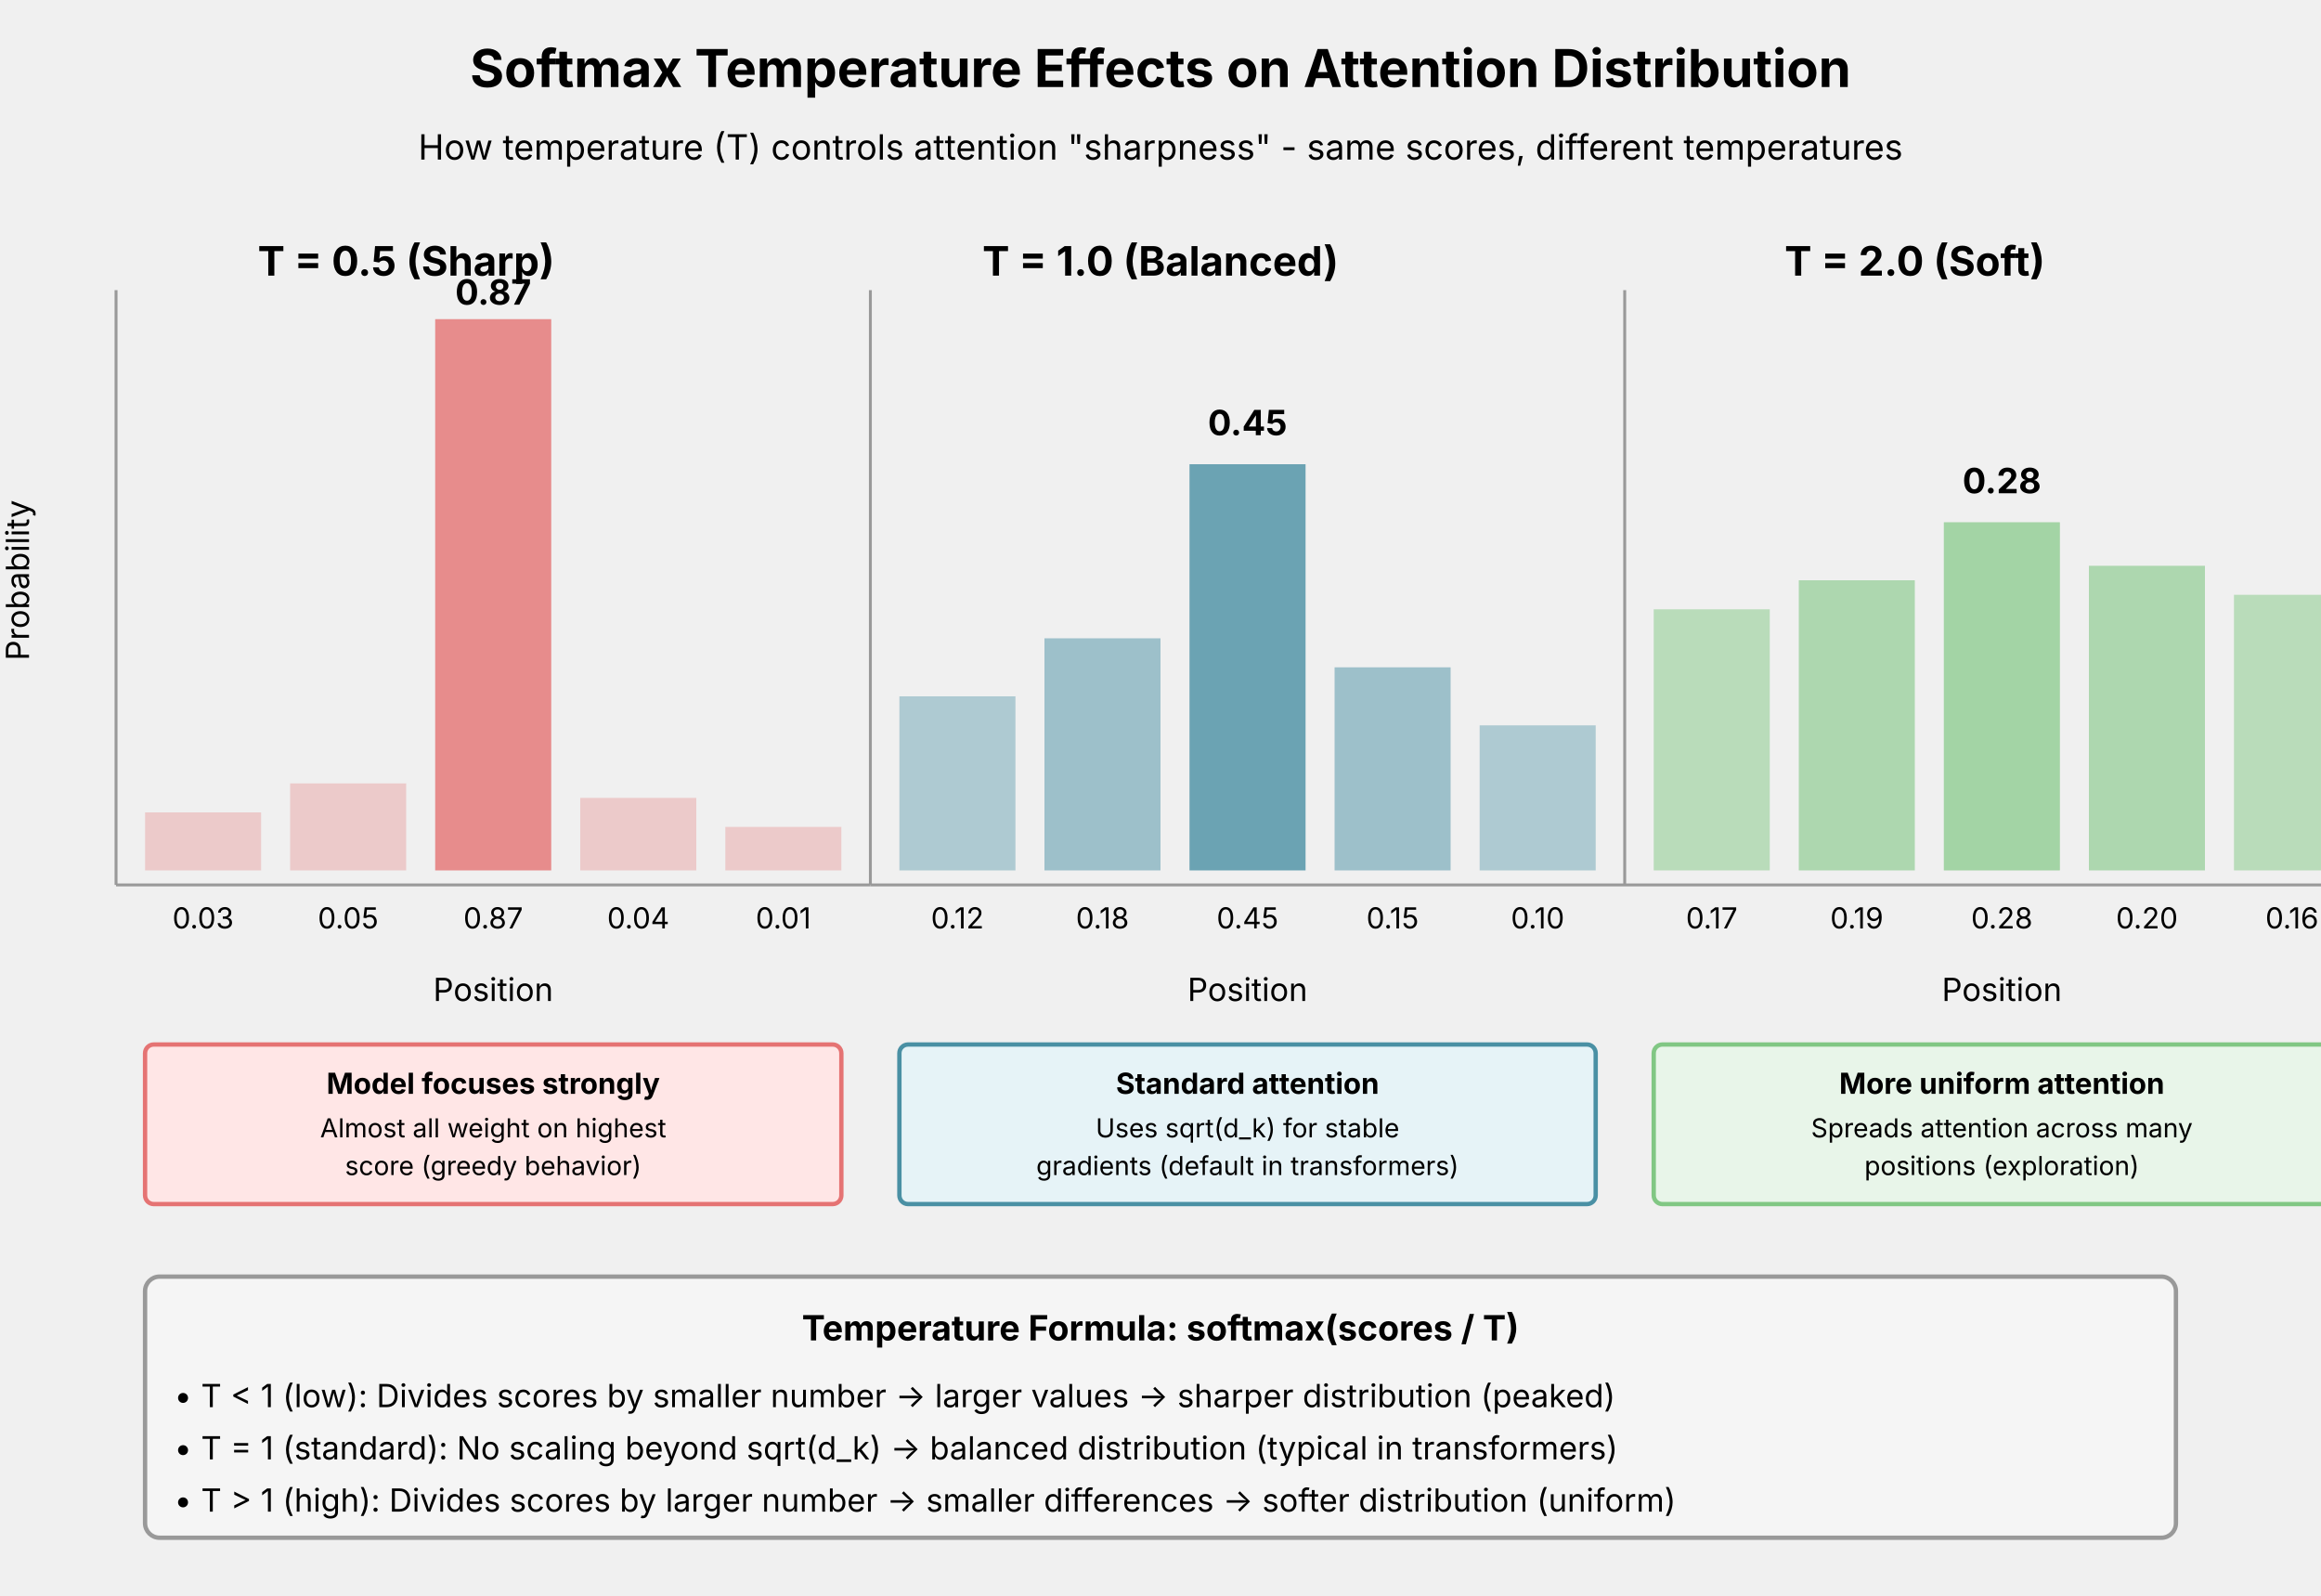
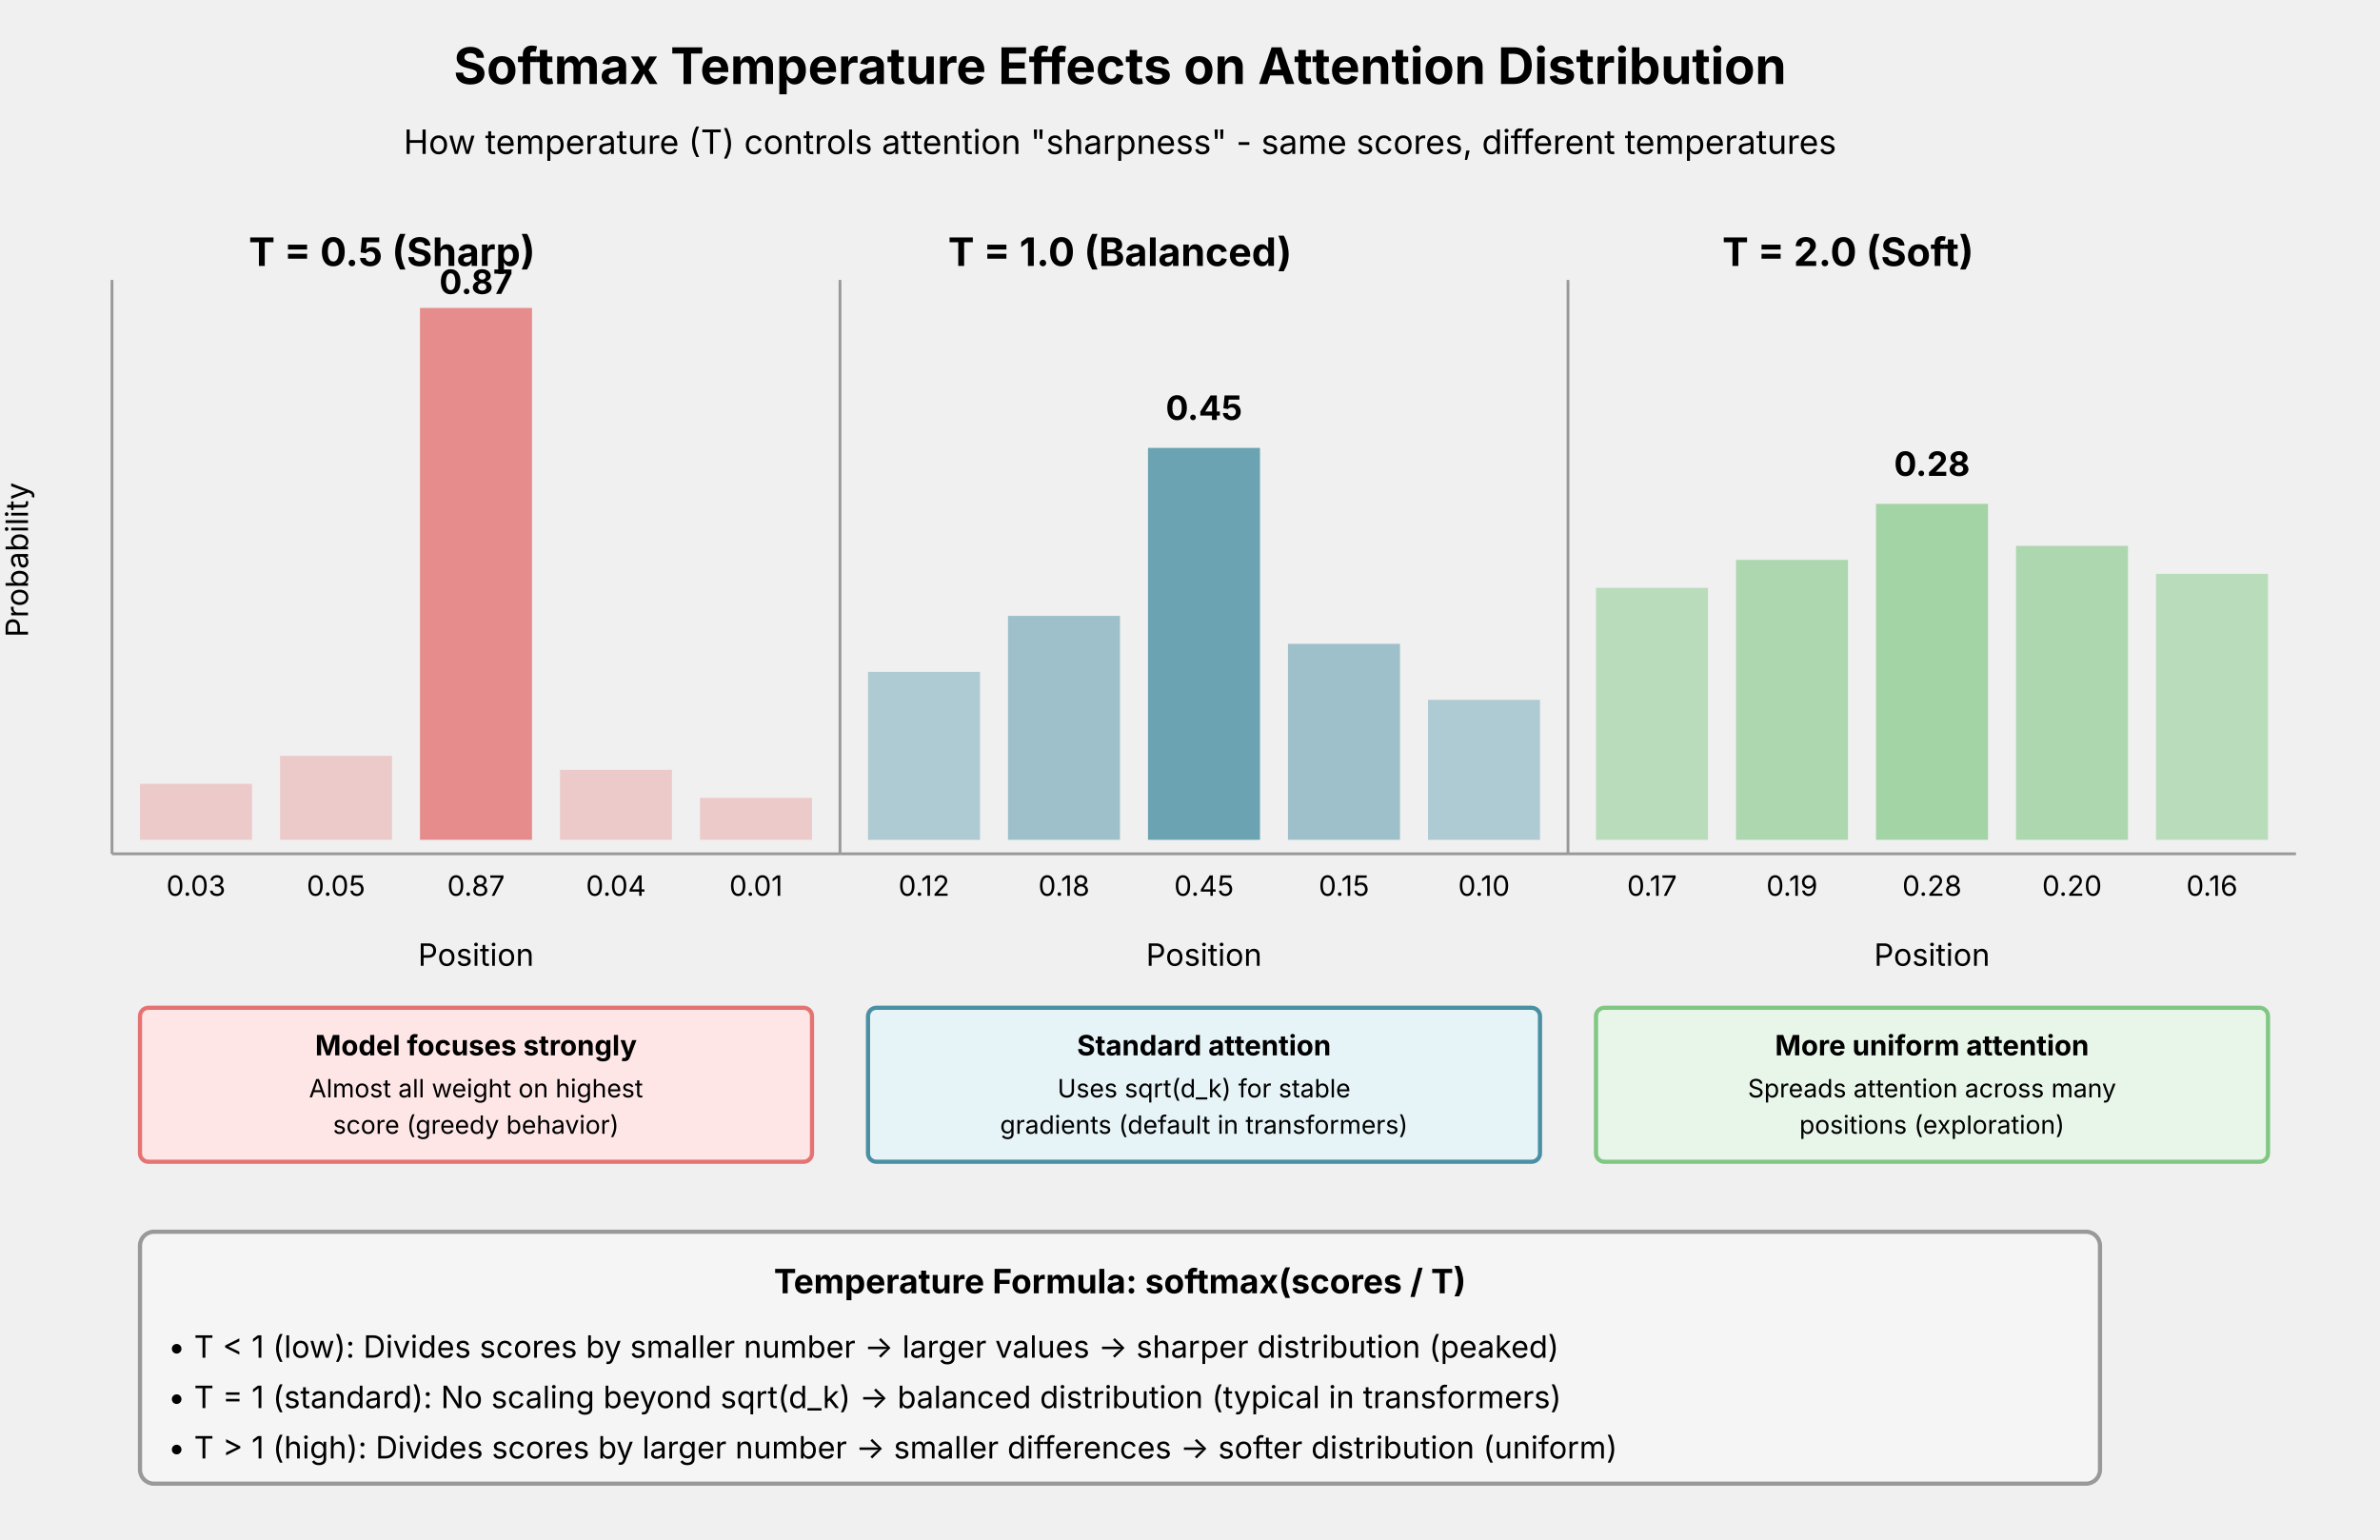
- <svg xmlns="http://www.w3.org/2000/svg" viewBox="0 0 800 550">
+ <svg xmlns="http://www.w3.org/2000/svg" viewBox="0 0 850 550">
  <style>
    /* Light mode (default) */
    text { fill: #000000; }
    .axis-text { fill: #000000; }
    .label-text { fill: #666666; }
    line[stroke="#333"] { stroke: #333333; }

    /* Dark mode */
    @media (prefers-color-scheme: dark) {
      text { fill: #ffffff; }
      .axis-text { fill: #ffffff; }
      .label-text { fill: #cccccc; }
      line[stroke="#333"] { stroke: #cccccc; }

      /* Keep white text white in dark mode (for colored backgrounds) */
      text[fill="#fff"],
      text[fill="#ffffff"],
      text[fill="white"] {
        fill: #ffffff;
      }

      /* Keep colored text readable in dark mode */
      text[fill="#E57373"] { fill: #ef5350; }
      text[fill="#81C784"] { fill: #66bb6a; }
      text[fill="#FFB74D"] { fill: #ffa726; }
      text[fill="#4A90A4"] { fill: #4fc3f7; }

      /* Override dark inline text colors */
      text[fill="#000"],
      text[fill="#000000"],
      text[fill="#333"],
      text[fill="#666"] {
        fill: #ffffff;
      }

      /* Keep dark text dark on light-colored backgrounds */
      text[style*="fill: #333"] { fill: #333333 !important; }
      text[style*="fill: #555"] { fill: #555555 !important; }

      /* Text on light backgrounds that will become dark in dark mode */
      text[fill="#555"] {
        fill: #ffffff;
      }

      /* Darken colored backgrounds for white text visibility */
      rect[fill="#E57373"] { fill: #8b3d3d; }
      rect[fill="#4A90A4"] { fill: #2d5f6f; }
      rect[fill="#81C784"] { fill: #4a7c4e; }

      /* Darken light backgrounds so dark text stays visible */
      rect[fill="#F5F5F5"] { fill: #2a2a2a; }
    }
  </style>
  <text x="400" y="30" font-family="system-ui, -apple-system, sans-serif" font-size="18" font-weight="bold" text-anchor="middle" fill="#333">
    Softmax Temperature Effects on Attention Distribution
  </text>
  <text x="400" y="55" font-family="system-ui, -apple-system, sans-serif" font-size="12" text-anchor="middle" fill="#666">
    How temperature (T) controls attention "sharpness" - same scores, different temperatures
  </text>
  <g id="low-temp">
    <text x="140" y="95" font-family="system-ui, -apple-system, sans-serif" font-size="14" font-weight="bold" text-anchor="middle" fill="#E57373">T = 0.5 (Sharp)</text>
    <rect x="50" y="280" width="40" height="20" fill="#E57373" opacity="0.3" />
    <text x="70" y="320" font-family="system-ui, -apple-system, sans-serif" font-size="10" text-anchor="middle" fill="#666">0.03</text>
    <rect x="100" y="270" width="40" height="30" fill="#E57373" opacity="0.3" />
    <text x="120" y="320" font-family="system-ui, -apple-system, sans-serif" font-size="10" text-anchor="middle" fill="#666">0.05</text>
    <rect x="150" y="110" width="40" height="190" fill="#E57373" opacity="0.8" />
    <text x="170" y="105" font-family="system-ui, -apple-system, sans-serif" font-size="12" font-weight="bold" text-anchor="middle" fill="#E57373">0.87</text>
    <text x="170" y="320" font-family="system-ui, -apple-system, sans-serif" font-size="10" text-anchor="middle" fill="#666">0.87</text>
    <rect x="200" y="275" width="40" height="25" fill="#E57373" opacity="0.3" />
    <text x="220" y="320" font-family="system-ui, -apple-system, sans-serif" font-size="10" text-anchor="middle" fill="#666">0.04</text>
    <rect x="250" y="285" width="40" height="15" fill="#E57373" opacity="0.3" />
    <text x="270" y="320" font-family="system-ui, -apple-system, sans-serif" font-size="10" text-anchor="middle" fill="#666">0.01</text>
    <line x1="40" y1="305" x2="300" y2="305" stroke="#999" stroke-width="1" />
    <text x="170" y="345" font-family="system-ui, -apple-system, sans-serif" font-size="11" text-anchor="middle" fill="#666">Position</text>
    <line x1="40" y1="100" x2="40" y2="305" stroke="#999" stroke-width="1" />
    <text x="10" y="200" font-family="system-ui, -apple-system, sans-serif" font-size="11" text-anchor="middle" fill="#666" transform="rotate(-90 10 200)">Probability</text>
    <rect x="50" y="360" width="240" height="55" fill="#FFE6E6" stroke="#E57373" stroke-width="1.5" rx="3" />
    <text x="170" y="377" font-family="system-ui, -apple-system, sans-serif" font-size="10" font-weight="bold" text-anchor="middle">Model focuses strongly</text>
    <text x="170" y="392" font-family="system-ui, -apple-system, sans-serif" font-size="9" text-anchor="middle">Almost all weight on highest</text>
    <text x="170" y="405" font-family="system-ui, -apple-system, sans-serif" font-size="9" text-anchor="middle">score (greedy behavior)</text>
  </g>
  <g id="standard-temp">
    <text x="400" y="95" font-family="system-ui, -apple-system, sans-serif" font-size="14" font-weight="bold" text-anchor="middle" fill="#4A90A4">T = 1.0 (Balanced)</text>
    <rect x="310" y="240" width="40" height="60" fill="#4A90A4" opacity="0.4" />
    <text x="330" y="320" font-family="system-ui, -apple-system, sans-serif" font-size="10" text-anchor="middle" fill="#666">0.12</text>
    <rect x="360" y="220" width="40" height="80" fill="#4A90A4" opacity="0.5" />
    <text x="380" y="320" font-family="system-ui, -apple-system, sans-serif" font-size="10" text-anchor="middle" fill="#666">0.18</text>
    <rect x="410" y="160" width="40" height="140" fill="#4A90A4" opacity="0.8" />
    <text x="430" y="150" font-family="system-ui, -apple-system, sans-serif" font-size="12" font-weight="bold" text-anchor="middle" fill="#4A90A4">0.45</text>
    <text x="430" y="320" font-family="system-ui, -apple-system, sans-serif" font-size="10" text-anchor="middle" fill="#666">0.45</text>
    <rect x="460" y="230" width="40" height="70" fill="#4A90A4" opacity="0.5" />
    <text x="480" y="320" font-family="system-ui, -apple-system, sans-serif" font-size="10" text-anchor="middle" fill="#666">0.15</text>
    <rect x="510" y="250" width="40" height="50" fill="#4A90A4" opacity="0.4" />
    <text x="530" y="320" font-family="system-ui, -apple-system, sans-serif" font-size="10" text-anchor="middle" fill="#666">0.10</text>
    <line x1="300" y1="305" x2="560" y2="305" stroke="#999" stroke-width="1" />
    <text x="430" y="345" font-family="system-ui, -apple-system, sans-serif" font-size="11" text-anchor="middle" fill="#666">Position</text>
    <line x1="300" y1="100" x2="300" y2="305" stroke="#999" stroke-width="1" />
    <rect x="310" y="360" width="240" height="55" fill="#E6F3F7" stroke="#4A90A4" stroke-width="1.5" rx="3" />
    <text x="430" y="377" font-family="system-ui, -apple-system, sans-serif" font-size="10" font-weight="bold" text-anchor="middle">Standard attention</text>
    <text x="430" y="392" font-family="system-ui, -apple-system, sans-serif" font-size="9" text-anchor="middle">Uses sqrt(d_k) for stable</text>
    <text x="430" y="405" font-family="system-ui, -apple-system, sans-serif" font-size="9" text-anchor="middle">gradients (default in transformers)</text>
  </g>
  <g id="high-temp">
    <text x="660" y="95" font-family="system-ui, -apple-system, sans-serif" font-size="14" font-weight="bold" text-anchor="middle" fill="#81C784">T = 2.0 (Soft)</text>
    <rect x="570" y="210" width="40" height="90" fill="#81C784" opacity="0.5" />
    <text x="590" y="320" font-family="system-ui, -apple-system, sans-serif" font-size="10" text-anchor="middle" fill="#666">0.17</text>
    <rect x="620" y="200" width="40" height="100" fill="#81C784" opacity="0.6" />
    <text x="640" y="320" font-family="system-ui, -apple-system, sans-serif" font-size="10" text-anchor="middle" fill="#666">0.19</text>
    <rect x="670" y="180" width="40" height="120" fill="#81C784" opacity="0.7" />
    <text x="690" y="170" font-family="system-ui, -apple-system, sans-serif" font-size="12" font-weight="bold" text-anchor="middle" fill="#81C784">0.28</text>
    <text x="690" y="320" font-family="system-ui, -apple-system, sans-serif" font-size="10" text-anchor="middle" fill="#666">0.28</text>
    <rect x="720" y="195" width="40" height="105" fill="#81C784" opacity="0.6" />
    <text x="740" y="320" font-family="system-ui, -apple-system, sans-serif" font-size="10" text-anchor="middle" fill="#666">0.20</text>
    <rect x="770" y="205" width="40" height="95" fill="#81C784" opacity="0.5" />
    <text x="790" y="320" font-family="system-ui, -apple-system, sans-serif" font-size="10" text-anchor="middle" fill="#666">0.16</text>
    <line x1="560" y1="305" x2="820" y2="305" stroke="#999" stroke-width="1" />
    <text x="690" y="345" font-family="system-ui, -apple-system, sans-serif" font-size="11" text-anchor="middle" fill="#666">Position</text>
    <line x1="560" y1="100" x2="560" y2="305" stroke="#999" stroke-width="1" />
    <rect x="570" y="360" width="240" height="55" fill="#E8F5E9" stroke="#81C784" stroke-width="1.5" rx="3" />
    <text x="690" y="377" font-family="system-ui, -apple-system, sans-serif" font-size="10" font-weight="bold" text-anchor="middle">More uniform attention</text>
    <text x="690" y="392" font-family="system-ui, -apple-system, sans-serif" font-size="9" text-anchor="middle">Spreads attention across many</text>
    <text x="690" y="405" font-family="system-ui, -apple-system, sans-serif" font-size="9" text-anchor="middle">positions (exploration)</text>
  </g>
  <rect x="50" y="440" width="700" height="90" fill="#F5F5F5" stroke="#999" stroke-width="1.5" rx="5" />
  <text x="400" y="462" font-family="system-ui, -apple-system, sans-serif" font-size="12" font-weight="bold" text-anchor="middle">Temperature Formula: softmax(scores / T)</text>
  <text x="60" y="485" font-family="system-ui, -apple-system, sans-serif" font-size="11">• T &lt; 1 (low): Divides scores by smaller number → larger values → sharper distribution (peaked)</text>
  <text x="60" y="503" font-family="system-ui, -apple-system, sans-serif" font-size="11">• T = 1 (standard): No scaling beyond sqrt(d_k) → balanced distribution (typical in transformers)</text>
  <text x="60" y="521" font-family="system-ui, -apple-system, sans-serif" font-size="11">• T &gt; 1 (high): Divides scores by larger number → smaller differences → softer distribution (uniform)</text>
</svg>
